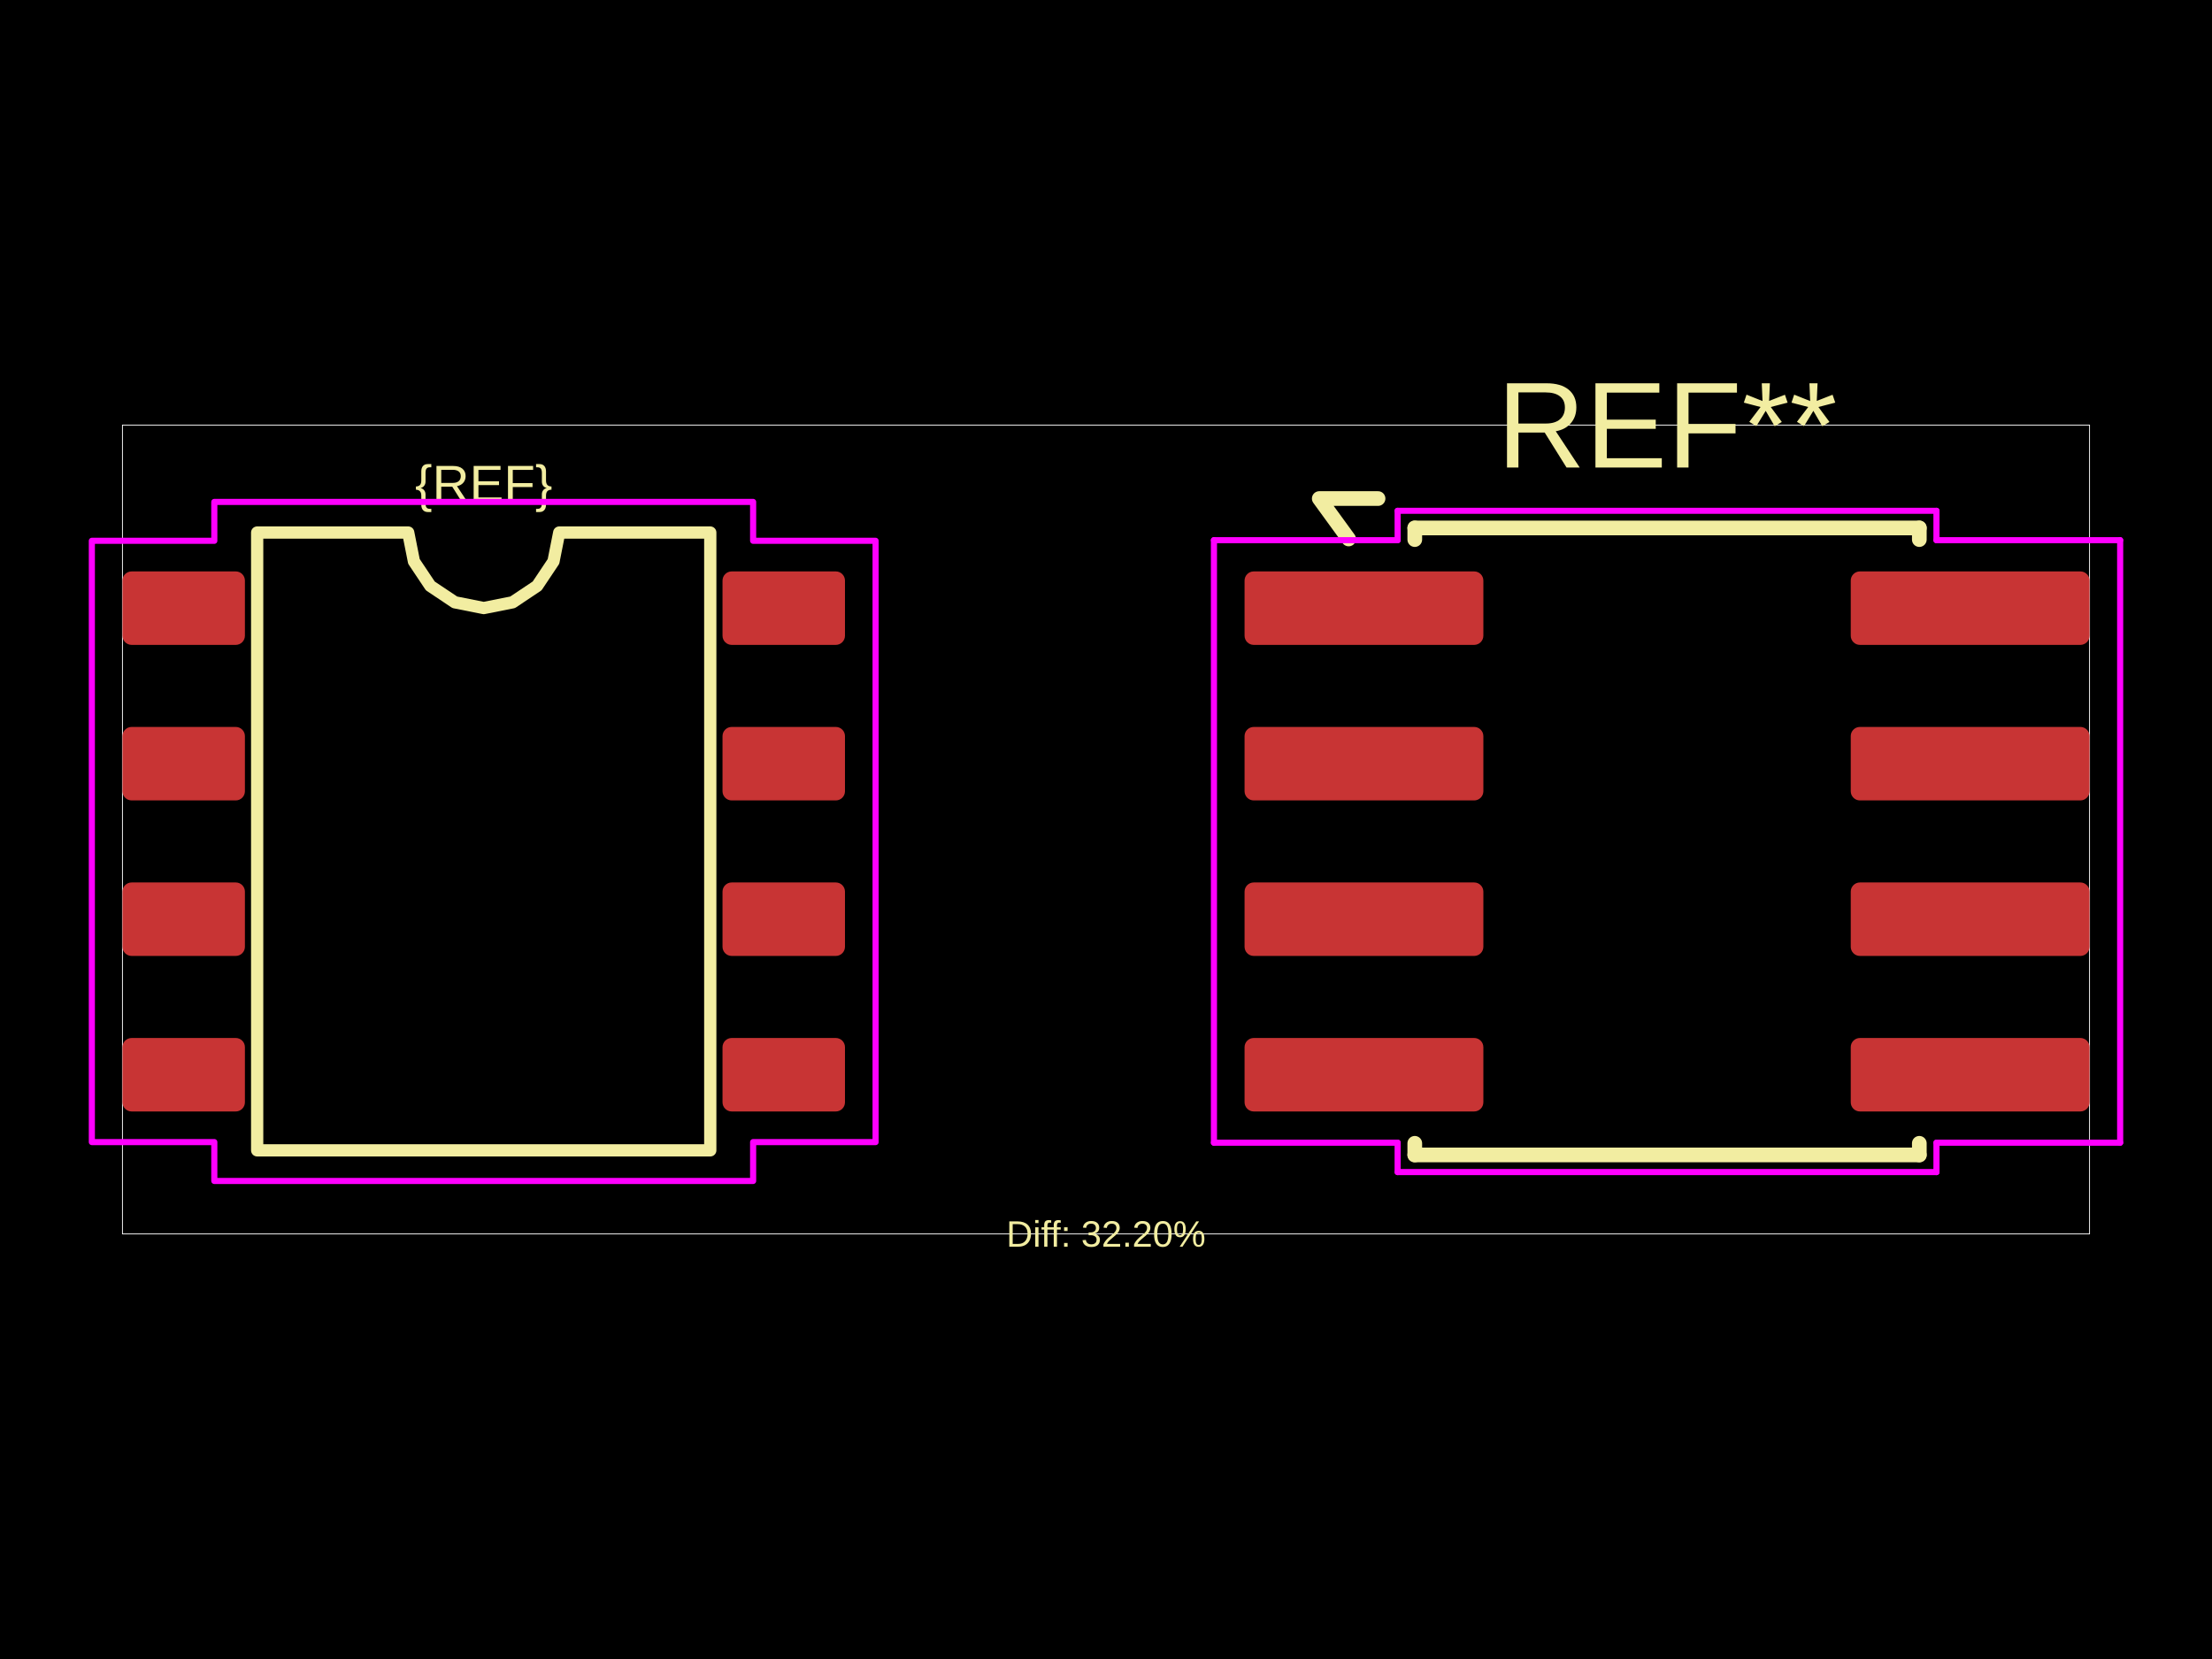
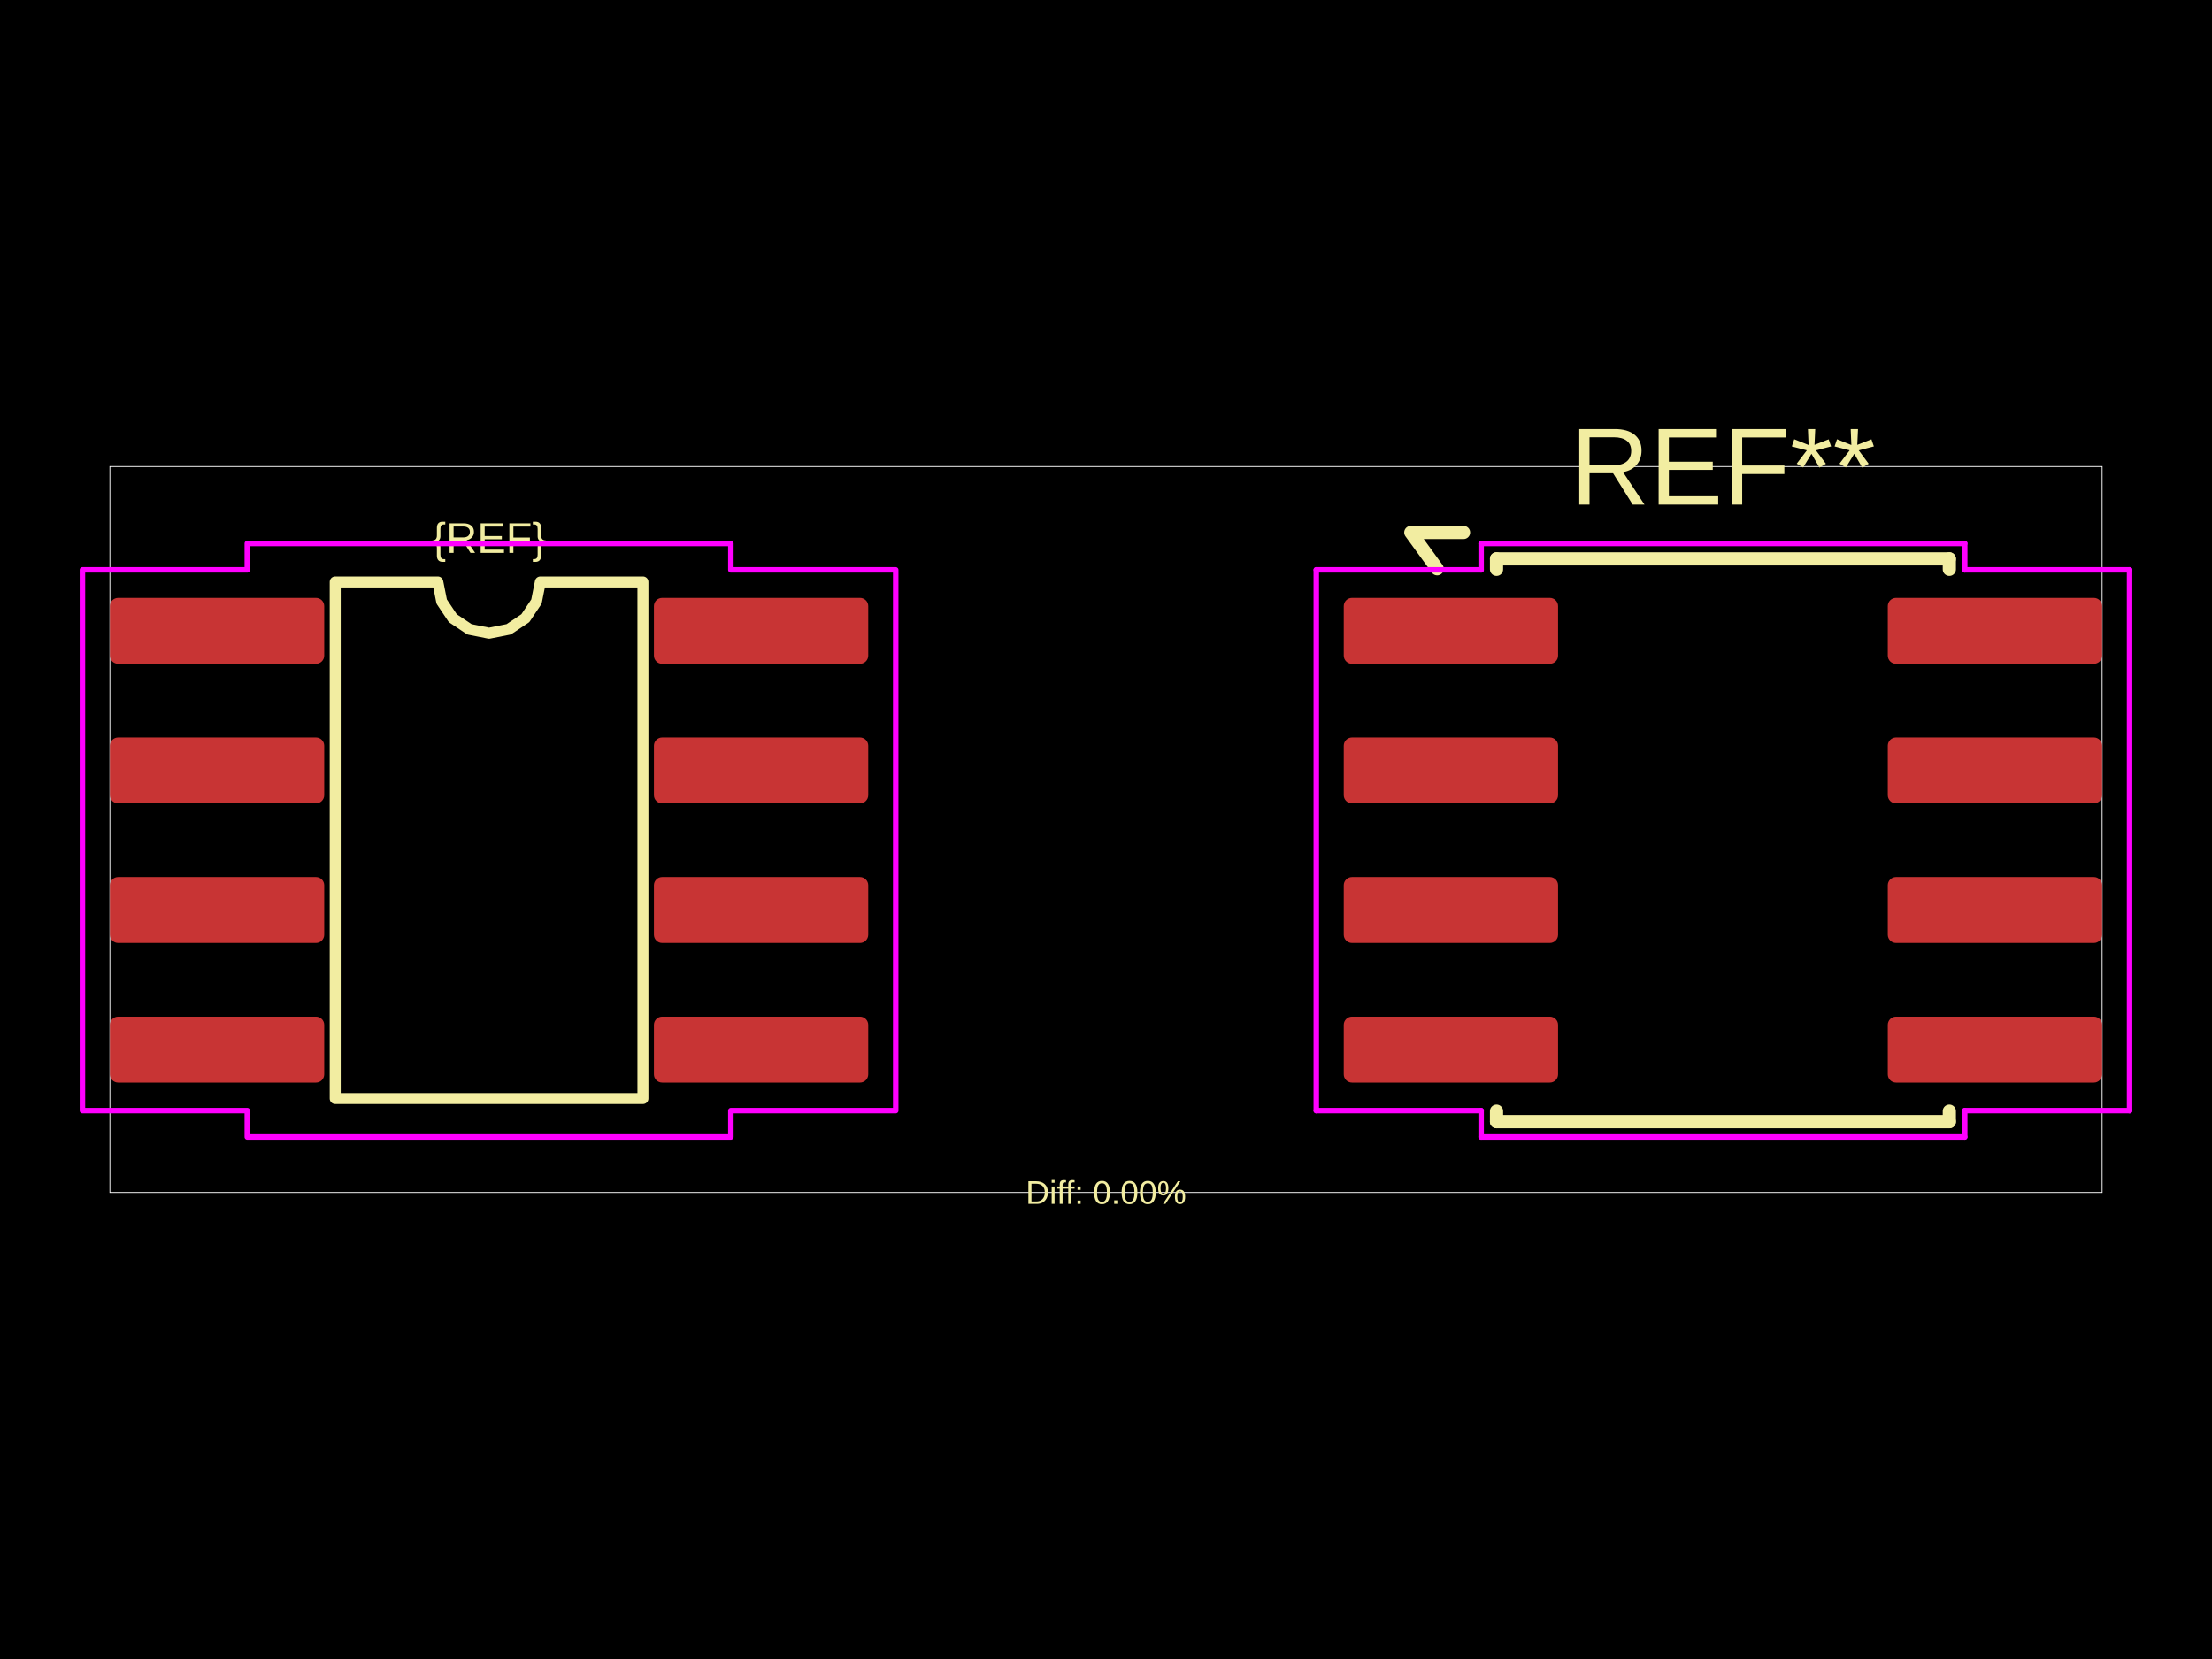
<svg xmlns="http://www.w3.org/2000/svg" width="800" height="600">
  <style />
  <rect class="boundary" x="0" y="0" fill="#000" width="800" height="600" data-type="pcb_background" data-pcb-layer="global" />
-   <rect class="pcb-boundary" fill="none" stroke="#fff" stroke-width="0.3" x="44.289" y="153.734" width="711.421" height="292.532" data-type="pcb_boundary" data-pcb-layer="global" />
-   <rect class="pcb-pad" fill="rgb(200, 52, 52)" x="44.289" y="206.66" width="44.289" height="26.574" data-type="pcb_smtpad" data-pcb-layer="top" rx="3.322" ry="3.322" />
-   <rect class="pcb-pad" fill="rgb(200, 52, 52)" x="44.289" y="262.908" width="44.289" height="26.574" data-type="pcb_smtpad" data-pcb-layer="top" rx="3.322" ry="3.322" />
-   <rect class="pcb-pad" fill="rgb(200, 52, 52)" x="44.289" y="319.155" width="44.289" height="26.574" data-type="pcb_smtpad" data-pcb-layer="top" rx="3.322" ry="3.322" />
-   <rect class="pcb-pad" fill="rgb(200, 52, 52)" x="44.289" y="375.403" width="44.289" height="26.574" data-type="pcb_smtpad" data-pcb-layer="top" rx="3.322" ry="3.322" />
-   <rect class="pcb-pad" fill="rgb(200, 52, 52)" x="261.308" y="375.403" width="44.289" height="26.574" data-type="pcb_smtpad" data-pcb-layer="top" rx="3.322" ry="3.322" />
-   <rect class="pcb-pad" fill="rgb(200, 52, 52)" x="261.308" y="319.155" width="44.289" height="26.574" data-type="pcb_smtpad" data-pcb-layer="top" rx="3.322" ry="3.322" />
-   <rect class="pcb-pad" fill="rgb(200, 52, 52)" x="261.308" y="262.908" width="44.289" height="26.574" data-type="pcb_smtpad" data-pcb-layer="top" rx="3.322" ry="3.322" />
-   <rect class="pcb-pad" fill="rgb(200, 52, 52)" x="261.308" y="206.66" width="44.289" height="26.574" data-type="pcb_smtpad" data-pcb-layer="top" rx="3.322" ry="3.322" />
-   <rect class="pcb-pad" fill="rgb(200, 52, 52)" x="450.113" y="206.66" width="86.364" height="26.574" data-type="pcb_smtpad" data-pcb-layer="top" rx="3.322" ry="3.322" />
-   <rect class="pcb-pad" fill="rgb(200, 52, 52)" x="450.113" y="262.908" width="86.364" height="26.574" data-type="pcb_smtpad" data-pcb-layer="top" rx="3.322" ry="3.322" />
-   <rect class="pcb-pad" fill="rgb(200, 52, 52)" x="450.113" y="319.155" width="86.364" height="26.574" data-type="pcb_smtpad" data-pcb-layer="top" rx="3.322" ry="3.322" />
-   <rect class="pcb-pad" fill="rgb(200, 52, 52)" x="450.113" y="375.403" width="86.364" height="26.574" data-type="pcb_smtpad" data-pcb-layer="top" rx="3.322" ry="3.322" />
-   <rect class="pcb-pad" fill="rgb(200, 52, 52)" x="669.346" y="375.403" width="86.364" height="26.574" data-type="pcb_smtpad" data-pcb-layer="top" rx="3.322" ry="3.322" />
-   <rect class="pcb-pad" fill="rgb(200, 52, 52)" x="669.346" y="319.155" width="86.364" height="26.574" data-type="pcb_smtpad" data-pcb-layer="top" rx="3.322" ry="3.322" />
-   <rect class="pcb-pad" fill="rgb(200, 52, 52)" x="669.346" y="262.908" width="86.364" height="26.574" data-type="pcb_smtpad" data-pcb-layer="top" rx="3.322" ry="3.322" />
-   <rect class="pcb-pad" fill="rgb(200, 52, 52)" x="669.346" y="206.66" width="86.364" height="26.574" data-type="pcb_smtpad" data-pcb-layer="top" rx="3.322" ry="3.322" />
-   <path class="pcb-silkscreen pcb-silkscreen-top" d="M 93.008 416.038 L 93.008 192.598 L 147.632 192.598 L 149.711 203.05 L 155.631 211.91 L 164.492 217.831 L 174.943 219.91 L 185.395 217.831 L 194.256 211.91 L 200.176 203.05 L 202.255 192.598 L 256.879 192.598 L 256.879 416.038 L 93.008 416.038 Z" fill="none" stroke="#f2eda1" stroke-width="4.429" stroke-linecap="round" stroke-linejoin="round" data-pcb-component-id="" data-pcb-silkscreen-path-id="silkscreen_path_1" data-type="pcb_silkscreen_path" data-pcb-layer="top" />
-   <text x="0" y="0" dx="0" dy="0" fill="#f2eda1" font-family="Arial, sans-serif" font-size="18.62" text-anchor="middle" dominant-baseline="central" transform="matrix(1,0,0,1,174.9435,174.8822)" class="pcb-silkscreen-text pcb-silkscreen-top" data-pcb-silkscreen-text-id="silkscreen_text_1" stroke="none" data-type="pcb_silkscreen_text" data-pcb-layer="top">{REF}</text>
-   <text x="0" y="0" dx="0" dy="0" fill="#f2eda1" font-family="Arial, sans-serif" font-size="44.289" text-anchor="middle" dominant-baseline="central" transform="matrix(1,0,0,1,602.9118,153.734)" class="pcb-silkscreen-text pcb-silkscreen-top" data-pcb-silkscreen-text-id="pcb_silkscreen_text_0" stroke="none" data-type="pcb_silkscreen_text" data-pcb-layer="top">REF**</text>
-   <path class="pcb-silkscreen pcb-silkscreen-top" d="M 511.675 190.937 L 694.148 190.937" fill="none" stroke="#f2eda1" stroke-width="5.315" stroke-linecap="round" stroke-linejoin="round" data-pcb-component-id="pcb_component_0" data-pcb-silkscreen-path-id="pcb_silkscreen_path_0" data-type="pcb_silkscreen_path" data-pcb-layer="top" />
-   <path class="pcb-silkscreen pcb-silkscreen-top" d="M 511.675 195.145 L 511.675 190.937" fill="none" stroke="#f2eda1" stroke-width="5.315" stroke-linecap="round" stroke-linejoin="round" data-pcb-component-id="pcb_component_0" data-pcb-silkscreen-path-id="pcb_silkscreen_path_1" data-type="pcb_silkscreen_path" data-pcb-layer="top" />
-   <path class="pcb-silkscreen pcb-silkscreen-top" d="M 511.675 417.699 L 511.675 413.492" fill="none" stroke="#f2eda1" stroke-width="5.315" stroke-linecap="round" stroke-linejoin="round" data-pcb-component-id="pcb_component_0" data-pcb-silkscreen-path-id="pcb_silkscreen_path_2" data-type="pcb_silkscreen_path" data-pcb-layer="top" />
-   <path class="pcb-silkscreen pcb-silkscreen-top" d="M 694.148 190.937 L 694.148 195.145" fill="none" stroke="#f2eda1" stroke-width="5.315" stroke-linecap="round" stroke-linejoin="round" data-pcb-component-id="pcb_component_0" data-pcb-silkscreen-path-id="pcb_silkscreen_path_3" data-type="pcb_silkscreen_path" data-pcb-layer="top" />
-   <path class="pcb-silkscreen pcb-silkscreen-top" d="M 694.148 413.492 L 694.148 417.699" fill="none" stroke="#f2eda1" stroke-width="5.315" stroke-linecap="round" stroke-linejoin="round" data-pcb-component-id="pcb_component_0" data-pcb-silkscreen-path-id="pcb_silkscreen_path_4" data-type="pcb_silkscreen_path" data-pcb-layer="top" />
-   <path class="pcb-silkscreen pcb-silkscreen-top" d="M 694.148 417.699 L 511.675 417.699" fill="none" stroke="#f2eda1" stroke-width="5.315" stroke-linecap="round" stroke-linejoin="round" data-pcb-component-id="pcb_component_0" data-pcb-silkscreen-path-id="pcb_silkscreen_path_5" data-type="pcb_silkscreen_path" data-pcb-layer="top" />
-   <path class="pcb-silkscreen pcb-silkscreen-top" d="M 487.759 194.923 L 477.13 180.308 L 498.389 180.308" fill="none" stroke="#f2eda1" stroke-width="5.315" stroke-linecap="round" stroke-linejoin="round" data-pcb-component-id="pcb_component_0" data-pcb-silkscreen-path-id="pcb_silkscreen_path_6" data-type="pcb_silkscreen_path" data-pcb-layer="top" />
-   <text x="0" y="0" dx="0" dy="0" fill="#f2eda1" font-family="Arial, sans-serif" font-size="13.287" text-anchor="middle" dominant-baseline="central" transform="matrix(1,0,0,1,400,446.266)" class="pcb-silkscreen-text pcb-silkscreen-top" data-pcb-silkscreen-text-id="diffPercentText" stroke="none" data-type="pcb_silkscreen_text" data-pcb-layer="top">Diff: 32.20%</text>
-   <polygon points="33.217,195.588 77.507,195.588 77.507,181.526 272.38,181.526 272.38,195.588 316.67,195.588 316.67,413.049 272.38,413.049 272.38,427.111 77.507,427.111 77.507,413.049 33.217,413.049" class="pcb-courtyard-outline pcb-courtyard-top" data-pcb-courtyard-outline-id="" data-type="pcb_courtyard_outline" data-pcb-layer="top" fill="none" stroke="#FF00FF" stroke-width="2.214" stroke-linejoin="round" />
-   <polygon points="439.041,195.366 505.475,195.366" class="pcb-courtyard-outline pcb-courtyard-top" data-pcb-courtyard-outline-id="pcb_courtyard_outline_0" data-type="pcb_courtyard_outline" data-pcb-layer="top" fill="none" stroke="#FF00FF" stroke-width="2.214" stroke-linejoin="round" />
-   <polygon points="439.041,413.27 439.041,195.366" class="pcb-courtyard-outline pcb-courtyard-top" data-pcb-courtyard-outline-id="pcb_courtyard_outline_1" data-type="pcb_courtyard_outline" data-pcb-layer="top" fill="none" stroke="#FF00FF" stroke-width="2.214" stroke-linejoin="round" />
-   <polygon points="505.475,184.737 700.349,184.737" class="pcb-courtyard-outline pcb-courtyard-top" data-pcb-courtyard-outline-id="pcb_courtyard_outline_2" data-type="pcb_courtyard_outline" data-pcb-layer="top" fill="none" stroke="#FF00FF" stroke-width="2.214" stroke-linejoin="round" />
-   <polygon points="505.475,195.366 505.475,184.737" class="pcb-courtyard-outline pcb-courtyard-top" data-pcb-courtyard-outline-id="pcb_courtyard_outline_3" data-type="pcb_courtyard_outline" data-pcb-layer="top" fill="none" stroke="#FF00FF" stroke-width="2.214" stroke-linejoin="round" />
-   <polygon points="505.475,413.27 439.041,413.27" class="pcb-courtyard-outline pcb-courtyard-top" data-pcb-courtyard-outline-id="pcb_courtyard_outline_4" data-type="pcb_courtyard_outline" data-pcb-layer="top" fill="none" stroke="#FF00FF" stroke-width="2.214" stroke-linejoin="round" />
-   <polygon points="505.475,423.9 505.475,413.27" class="pcb-courtyard-outline pcb-courtyard-top" data-pcb-courtyard-outline-id="pcb_courtyard_outline_5" data-type="pcb_courtyard_outline" data-pcb-layer="top" fill="none" stroke="#FF00FF" stroke-width="2.214" stroke-linejoin="round" />
-   <polygon points="700.349,184.737 700.349,195.366" class="pcb-courtyard-outline pcb-courtyard-top" data-pcb-courtyard-outline-id="pcb_courtyard_outline_6" data-type="pcb_courtyard_outline" data-pcb-layer="top" fill="none" stroke="#FF00FF" stroke-width="2.214" stroke-linejoin="round" />
-   <polygon points="700.349,195.366 766.783,195.366" class="pcb-courtyard-outline pcb-courtyard-top" data-pcb-courtyard-outline-id="pcb_courtyard_outline_7" data-type="pcb_courtyard_outline" data-pcb-layer="top" fill="none" stroke="#FF00FF" stroke-width="2.214" stroke-linejoin="round" />
-   <polygon points="700.349,413.27 700.349,423.9" class="pcb-courtyard-outline pcb-courtyard-top" data-pcb-courtyard-outline-id="pcb_courtyard_outline_8" data-type="pcb_courtyard_outline" data-pcb-layer="top" fill="none" stroke="#FF00FF" stroke-width="2.214" stroke-linejoin="round" />
-   <polygon points="700.349,423.9 505.475,423.9" class="pcb-courtyard-outline pcb-courtyard-top" data-pcb-courtyard-outline-id="pcb_courtyard_outline_9" data-type="pcb_courtyard_outline" data-pcb-layer="top" fill="none" stroke="#FF00FF" stroke-width="2.214" stroke-linejoin="round" />
-   <polygon points="766.783,195.366 766.783,413.27" class="pcb-courtyard-outline pcb-courtyard-top" data-pcb-courtyard-outline-id="pcb_courtyard_outline_10" data-type="pcb_courtyard_outline" data-pcb-layer="top" fill="none" stroke="#FF00FF" stroke-width="2.214" stroke-linejoin="round" />
-   <polygon points="766.783,413.27 700.349,413.27" class="pcb-courtyard-outline pcb-courtyard-top" data-pcb-courtyard-outline-id="pcb_courtyard_outline_11" data-type="pcb_courtyard_outline" data-pcb-layer="top" fill="none" stroke="#FF00FF" stroke-width="2.214" stroke-linejoin="round" />
+   <rect class="pcb-boundary" fill="none" stroke="#fff" stroke-width="0.3" x="39.748" y="168.731" width="720.503" height="262.537" data-type="pcb_boundary" data-pcb-layer="global" />
+   <rect class="pcb-pad" fill="rgb(200, 52, 52)" x="39.748" y="216.231" width="77.509" height="23.849" data-type="pcb_smtpad" data-pcb-layer="top" rx="2.981" ry="2.981" />
+   <rect class="pcb-pad" fill="rgb(200, 52, 52)" x="39.748" y="266.711" width="77.509" height="23.849" data-type="pcb_smtpad" data-pcb-layer="top" rx="2.981" ry="2.981" />
+   <rect class="pcb-pad" fill="rgb(200, 52, 52)" x="39.748" y="317.191" width="77.509" height="23.849" data-type="pcb_smtpad" data-pcb-layer="top" rx="2.981" ry="2.981" />
+   <rect class="pcb-pad" fill="rgb(200, 52, 52)" x="39.748" y="367.671" width="77.509" height="23.849" data-type="pcb_smtpad" data-pcb-layer="top" rx="2.981" ry="2.981" />
+   <rect class="pcb-pad" fill="rgb(200, 52, 52)" x="236.502" y="367.671" width="77.509" height="23.849" data-type="pcb_smtpad" data-pcb-layer="top" rx="2.981" ry="2.981" />
+   <rect class="pcb-pad" fill="rgb(200, 52, 52)" x="236.502" y="317.191" width="77.509" height="23.849" data-type="pcb_smtpad" data-pcb-layer="top" rx="2.981" ry="2.981" />
+   <rect class="pcb-pad" fill="rgb(200, 52, 52)" x="236.502" y="266.711" width="77.509" height="23.849" data-type="pcb_smtpad" data-pcb-layer="top" rx="2.981" ry="2.981" />
+   <rect class="pcb-pad" fill="rgb(200, 52, 52)" x="236.502" y="216.231" width="77.509" height="23.849" data-type="pcb_smtpad" data-pcb-layer="top" rx="2.981" ry="2.981" />
+   <rect class="pcb-pad" fill="rgb(200, 52, 52)" x="485.989" y="216.231" width="77.509" height="23.849" data-type="pcb_smtpad" data-pcb-layer="top" rx="2.981" ry="2.981" />
+   <rect class="pcb-pad" fill="rgb(200, 52, 52)" x="485.989" y="266.711" width="77.509" height="23.849" data-type="pcb_smtpad" data-pcb-layer="top" rx="2.981" ry="2.981" />
+   <rect class="pcb-pad" fill="rgb(200, 52, 52)" x="485.989" y="317.191" width="77.509" height="23.849" data-type="pcb_smtpad" data-pcb-layer="top" rx="2.981" ry="2.981" />
+   <rect class="pcb-pad" fill="rgb(200, 52, 52)" x="485.989" y="367.671" width="77.509" height="23.849" data-type="pcb_smtpad" data-pcb-layer="top" rx="2.981" ry="2.981" />
+   <rect class="pcb-pad" fill="rgb(200, 52, 52)" x="682.743" y="367.671" width="77.509" height="23.849" data-type="pcb_smtpad" data-pcb-layer="top" rx="2.981" ry="2.981" />
+   <rect class="pcb-pad" fill="rgb(200, 52, 52)" x="682.743" y="317.191" width="77.509" height="23.849" data-type="pcb_smtpad" data-pcb-layer="top" rx="2.981" ry="2.981" />
+   <rect class="pcb-pad" fill="rgb(200, 52, 52)" x="682.743" y="266.711" width="77.509" height="23.849" data-type="pcb_smtpad" data-pcb-layer="top" rx="2.981" ry="2.981" />
+   <rect class="pcb-pad" fill="rgb(200, 52, 52)" x="682.743" y="216.231" width="77.509" height="23.849" data-type="pcb_smtpad" data-pcb-layer="top" rx="2.981" ry="2.981" />
+   <path class="pcb-silkscreen pcb-silkscreen-top" d="M 121.232 397.284 L 121.232 210.467 L 158.331 210.467 L 159.743 217.565 L 163.764 223.583 L 169.781 227.604 L 176.88 229.016 L 183.978 227.604 L 189.996 223.583 L 194.017 217.565 L 195.429 210.467 L 232.527 210.467 L 232.527 397.284 L 121.232 397.284 Z" fill="none" stroke="#f2eda1" stroke-width="3.975" stroke-linecap="round" stroke-linejoin="round" data-pcb-component-id="" data-pcb-silkscreen-path-id="silkscreen_path_1" data-type="pcb_silkscreen_path" data-pcb-layer="top" />
+   <text x="0" y="0" dx="0" dy="0" fill="#f2eda1" font-family="Arial, sans-serif" font-size="15.568" text-anchor="middle" dominant-baseline="central" transform="matrix(1,0,0,1,176.8798,194.5677)" class="pcb-silkscreen-text pcb-silkscreen-top" data-pcb-silkscreen-text-id="silkscreen_text_1" stroke="none" data-type="pcb_silkscreen_text" data-pcb-layer="top">{REF}</text>
+   <text x="0" y="0" dx="0" dy="0" fill="#f2eda1" font-family="Arial, sans-serif" font-size="39.748" text-anchor="middle" dominant-baseline="central" transform="matrix(1,0,0,1,623.1202,168.7313)" class="pcb-silkscreen-text pcb-silkscreen-top" data-pcb-silkscreen-text-id="pcb_silkscreen_text_0" stroke="none" data-type="pcb_silkscreen_text" data-pcb-layer="top">REF**</text>
+   <path class="pcb-silkscreen pcb-silkscreen-top" d="M 541.239 202.12 L 705.002 202.12" fill="none" stroke="#f2eda1" stroke-width="4.77" stroke-linecap="round" stroke-linejoin="round" data-pcb-component-id="pcb_component_0" data-pcb-silkscreen-path-id="pcb_silkscreen_path_0" data-type="pcb_silkscreen_path" data-pcb-layer="top" />
+   <path class="pcb-silkscreen pcb-silkscreen-top" d="M 541.239 205.896 L 541.239 202.12" fill="none" stroke="#f2eda1" stroke-width="4.77" stroke-linecap="round" stroke-linejoin="round" data-pcb-component-id="pcb_component_0" data-pcb-silkscreen-path-id="pcb_silkscreen_path_1" data-type="pcb_silkscreen_path" data-pcb-layer="top" />
+   <path class="pcb-silkscreen pcb-silkscreen-top" d="M 541.239 405.631 L 541.239 401.855" fill="none" stroke="#f2eda1" stroke-width="4.77" stroke-linecap="round" stroke-linejoin="round" data-pcb-component-id="pcb_component_0" data-pcb-silkscreen-path-id="pcb_silkscreen_path_2" data-type="pcb_silkscreen_path" data-pcb-layer="top" />
+   <path class="pcb-silkscreen pcb-silkscreen-top" d="M 705.002 202.12 L 705.002 205.896" fill="none" stroke="#f2eda1" stroke-width="4.77" stroke-linecap="round" stroke-linejoin="round" data-pcb-component-id="pcb_component_0" data-pcb-silkscreen-path-id="pcb_silkscreen_path_3" data-type="pcb_silkscreen_path" data-pcb-layer="top" />
+   <path class="pcb-silkscreen pcb-silkscreen-top" d="M 705.002 401.855 L 705.002 405.631" fill="none" stroke="#f2eda1" stroke-width="4.77" stroke-linecap="round" stroke-linejoin="round" data-pcb-component-id="pcb_component_0" data-pcb-silkscreen-path-id="pcb_silkscreen_path_4" data-type="pcb_silkscreen_path" data-pcb-layer="top" />
+   <path class="pcb-silkscreen pcb-silkscreen-top" d="M 705.002 405.631 L 541.239 405.631" fill="none" stroke="#f2eda1" stroke-width="4.77" stroke-linecap="round" stroke-linejoin="round" data-pcb-component-id="pcb_component_0" data-pcb-silkscreen-path-id="pcb_silkscreen_path_5" data-type="pcb_silkscreen_path" data-pcb-layer="top" />
+   <path class="pcb-silkscreen pcb-silkscreen-top" d="M 519.775 205.697 L 510.235 192.58 L 529.314 192.58" fill="none" stroke="#f2eda1" stroke-width="4.77" stroke-linecap="round" stroke-linejoin="round" data-pcb-component-id="pcb_component_0" data-pcb-silkscreen-path-id="pcb_silkscreen_path_6" data-type="pcb_silkscreen_path" data-pcb-layer="top" />
+   <text x="0" y="0" dx="0" dy="0" fill="#f2eda1" font-family="Arial, sans-serif" font-size="11.924" text-anchor="middle" dominant-baseline="central" transform="matrix(1,0,0,1,400,431.2687)" class="pcb-silkscreen-text pcb-silkscreen-top" data-pcb-silkscreen-text-id="diffPercentText" stroke="none" data-type="pcb_silkscreen_text" data-pcb-layer="top">Diff: 0.00%</text>
+   <polygon points="29.811,206.095 89.434,206.095 89.434,196.555 264.326,196.555 264.326,206.095 323.948,206.095 323.948,401.656 264.326,401.656 264.326,411.196 89.434,411.196 89.434,401.656 29.811,401.656" class="pcb-courtyard-outline pcb-courtyard-top" data-pcb-courtyard-outline-id="" data-type="pcb_courtyard_outline" data-pcb-layer="top" fill="none" stroke="#FF00FF" stroke-width="1.987" stroke-linejoin="round" />
+   <polygon points="476.052,206.095 535.674,206.095" class="pcb-courtyard-outline pcb-courtyard-top" data-pcb-courtyard-outline-id="pcb_courtyard_outline_0" data-type="pcb_courtyard_outline" data-pcb-layer="top" fill="none" stroke="#FF00FF" stroke-width="1.987" stroke-linejoin="round" />
+   <polygon points="476.052,401.656 476.052,206.095" class="pcb-courtyard-outline pcb-courtyard-top" data-pcb-courtyard-outline-id="pcb_courtyard_outline_1" data-type="pcb_courtyard_outline" data-pcb-layer="top" fill="none" stroke="#FF00FF" stroke-width="1.987" stroke-linejoin="round" />
+   <polygon points="535.674,196.555 710.566,196.555" class="pcb-courtyard-outline pcb-courtyard-top" data-pcb-courtyard-outline-id="pcb_courtyard_outline_2" data-type="pcb_courtyard_outline" data-pcb-layer="top" fill="none" stroke="#FF00FF" stroke-width="1.987" stroke-linejoin="round" />
+   <polygon points="535.674,206.095 535.674,196.555" class="pcb-courtyard-outline pcb-courtyard-top" data-pcb-courtyard-outline-id="pcb_courtyard_outline_3" data-type="pcb_courtyard_outline" data-pcb-layer="top" fill="none" stroke="#FF00FF" stroke-width="1.987" stroke-linejoin="round" />
+   <polygon points="535.674,401.656 476.052,401.656" class="pcb-courtyard-outline pcb-courtyard-top" data-pcb-courtyard-outline-id="pcb_courtyard_outline_4" data-type="pcb_courtyard_outline" data-pcb-layer="top" fill="none" stroke="#FF00FF" stroke-width="1.987" stroke-linejoin="round" />
+   <polygon points="535.674,411.196 535.674,401.656" class="pcb-courtyard-outline pcb-courtyard-top" data-pcb-courtyard-outline-id="pcb_courtyard_outline_5" data-type="pcb_courtyard_outline" data-pcb-layer="top" fill="none" stroke="#FF00FF" stroke-width="1.987" stroke-linejoin="round" />
+   <polygon points="710.566,196.555 710.566,206.095" class="pcb-courtyard-outline pcb-courtyard-top" data-pcb-courtyard-outline-id="pcb_courtyard_outline_6" data-type="pcb_courtyard_outline" data-pcb-layer="top" fill="none" stroke="#FF00FF" stroke-width="1.987" stroke-linejoin="round" />
+   <polygon points="710.566,206.095 770.189,206.095" class="pcb-courtyard-outline pcb-courtyard-top" data-pcb-courtyard-outline-id="pcb_courtyard_outline_7" data-type="pcb_courtyard_outline" data-pcb-layer="top" fill="none" stroke="#FF00FF" stroke-width="1.987" stroke-linejoin="round" />
+   <polygon points="710.566,401.656 710.566,411.196" class="pcb-courtyard-outline pcb-courtyard-top" data-pcb-courtyard-outline-id="pcb_courtyard_outline_8" data-type="pcb_courtyard_outline" data-pcb-layer="top" fill="none" stroke="#FF00FF" stroke-width="1.987" stroke-linejoin="round" />
+   <polygon points="710.566,411.196 535.674,411.196" class="pcb-courtyard-outline pcb-courtyard-top" data-pcb-courtyard-outline-id="pcb_courtyard_outline_9" data-type="pcb_courtyard_outline" data-pcb-layer="top" fill="none" stroke="#FF00FF" stroke-width="1.987" stroke-linejoin="round" />
+   <polygon points="770.189,206.095 770.189,401.656" class="pcb-courtyard-outline pcb-courtyard-top" data-pcb-courtyard-outline-id="pcb_courtyard_outline_10" data-type="pcb_courtyard_outline" data-pcb-layer="top" fill="none" stroke="#FF00FF" stroke-width="1.987" stroke-linejoin="round" />
+   <polygon points="770.189,401.656 710.566,401.656" class="pcb-courtyard-outline pcb-courtyard-top" data-pcb-courtyard-outline-id="pcb_courtyard_outline_11" data-type="pcb_courtyard_outline" data-pcb-layer="top" fill="none" stroke="#FF00FF" stroke-width="1.987" stroke-linejoin="round" />
</svg>
